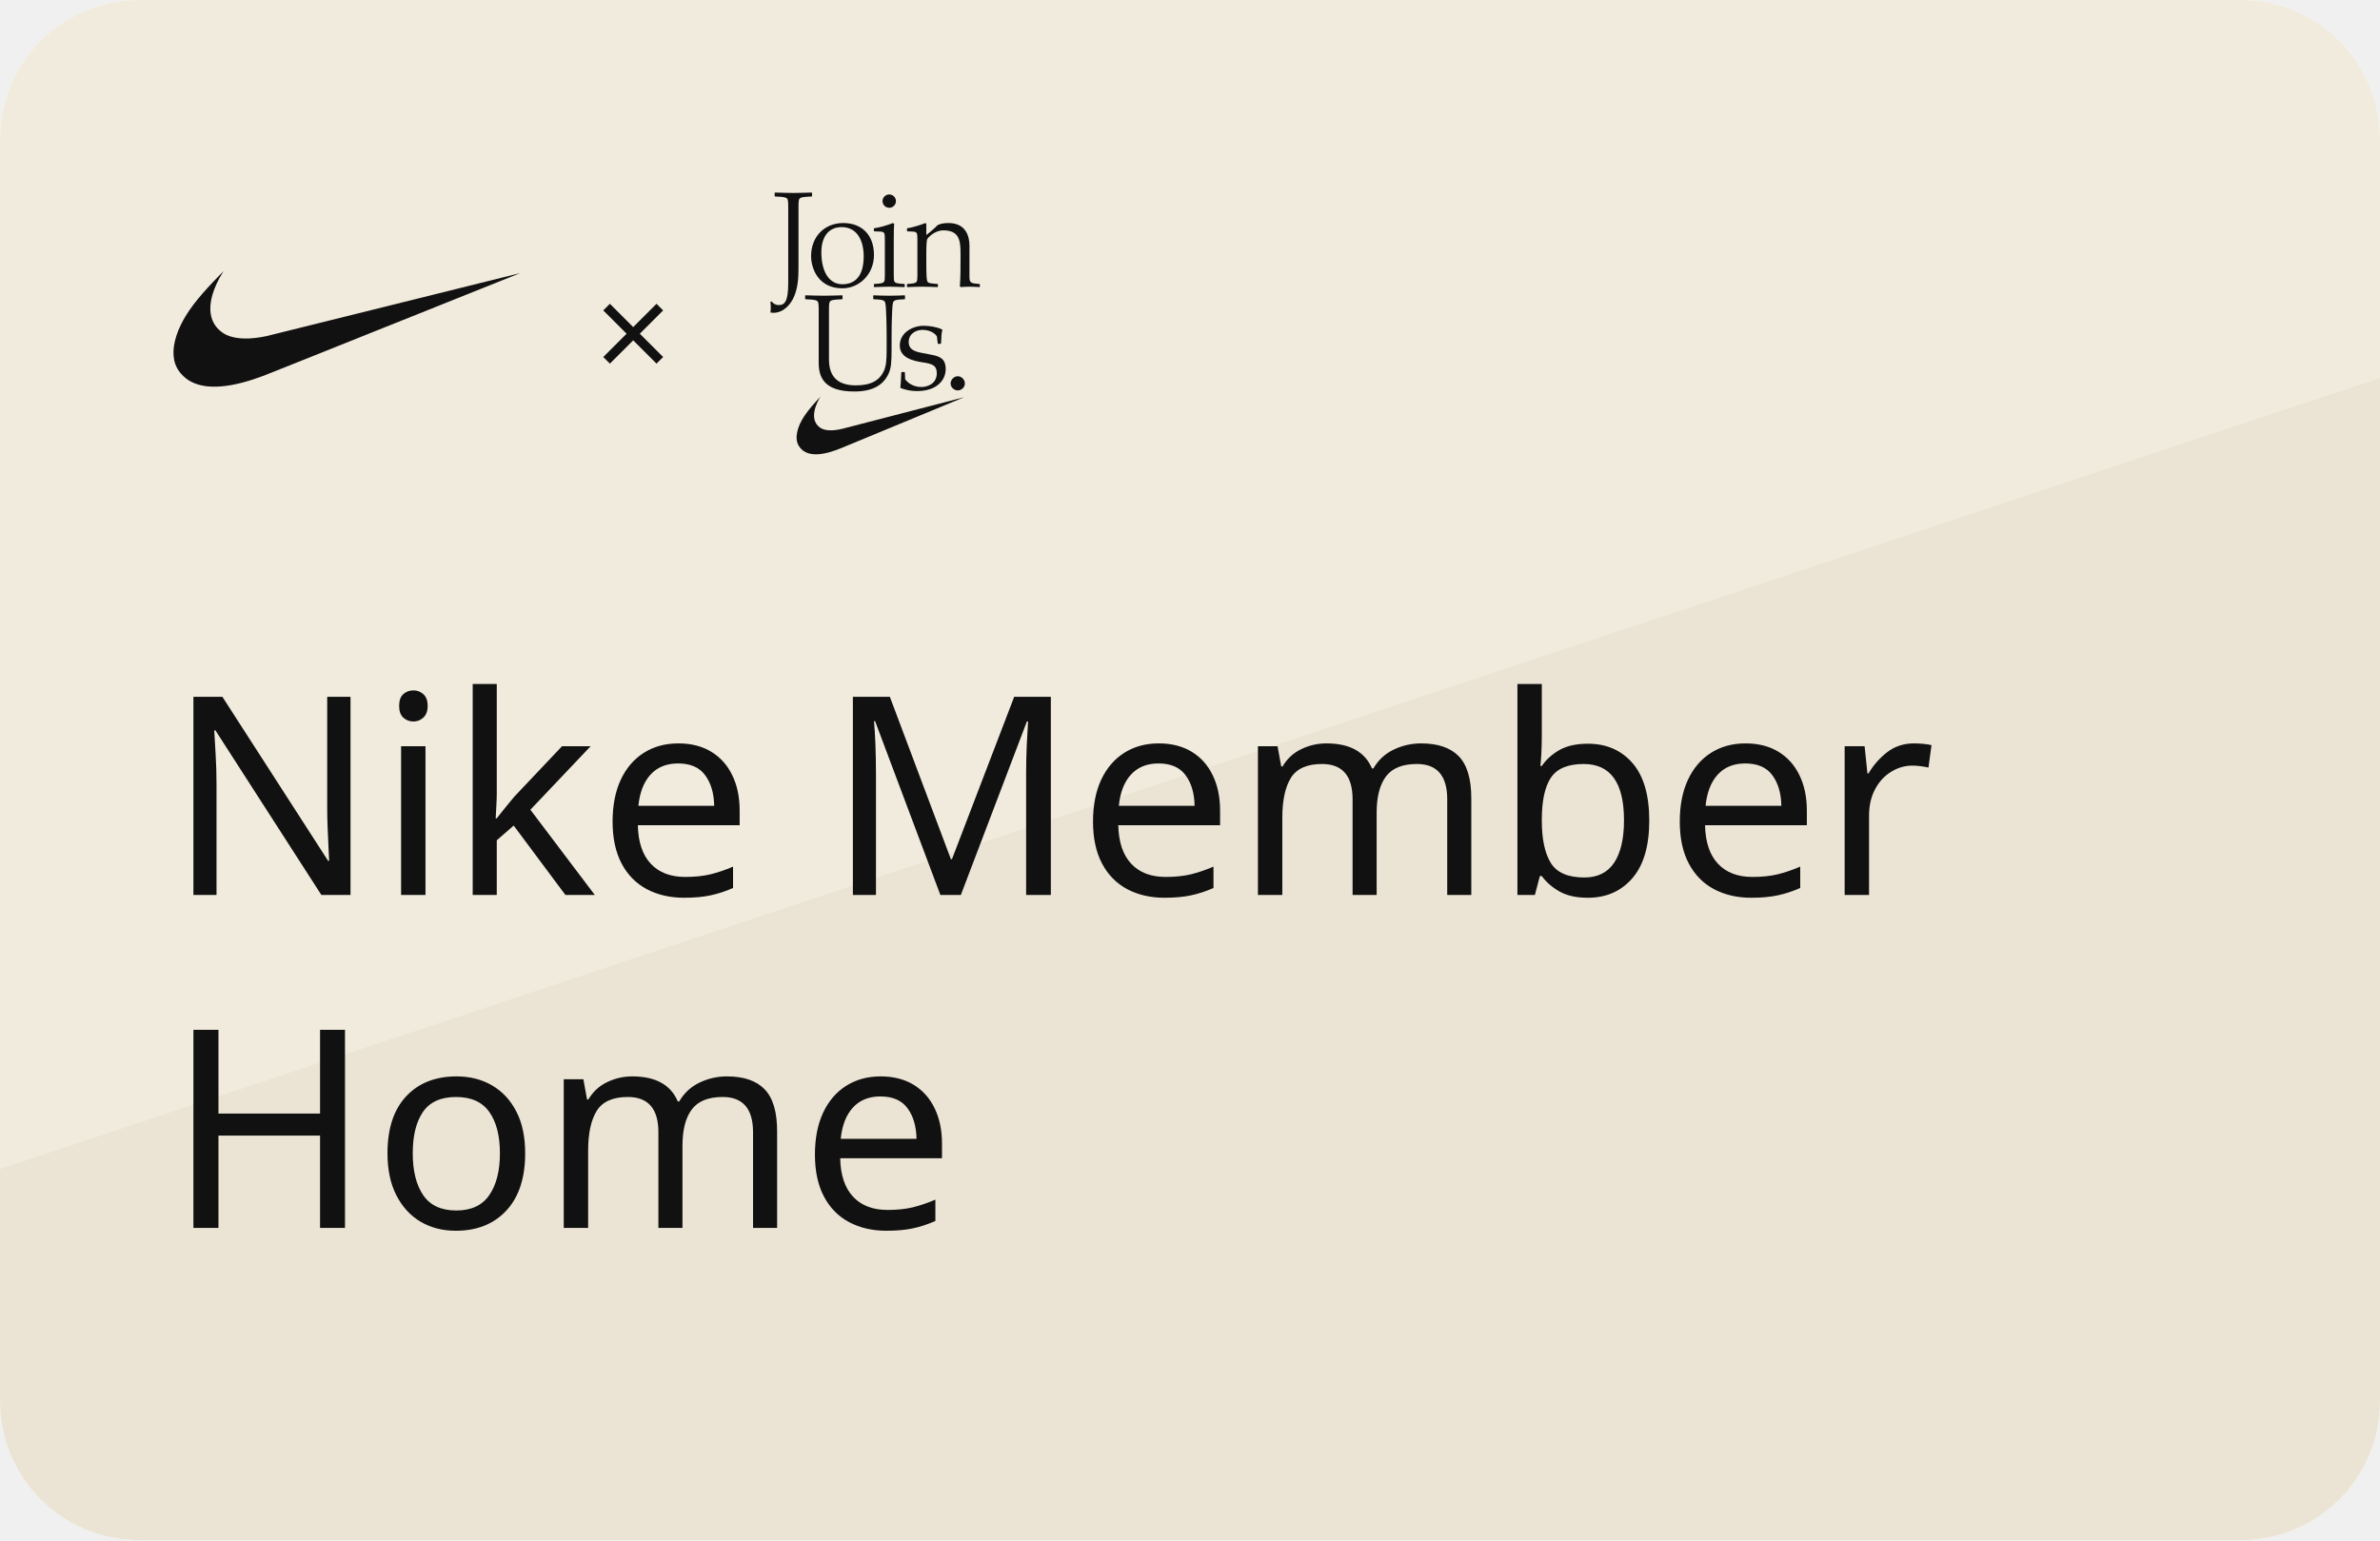
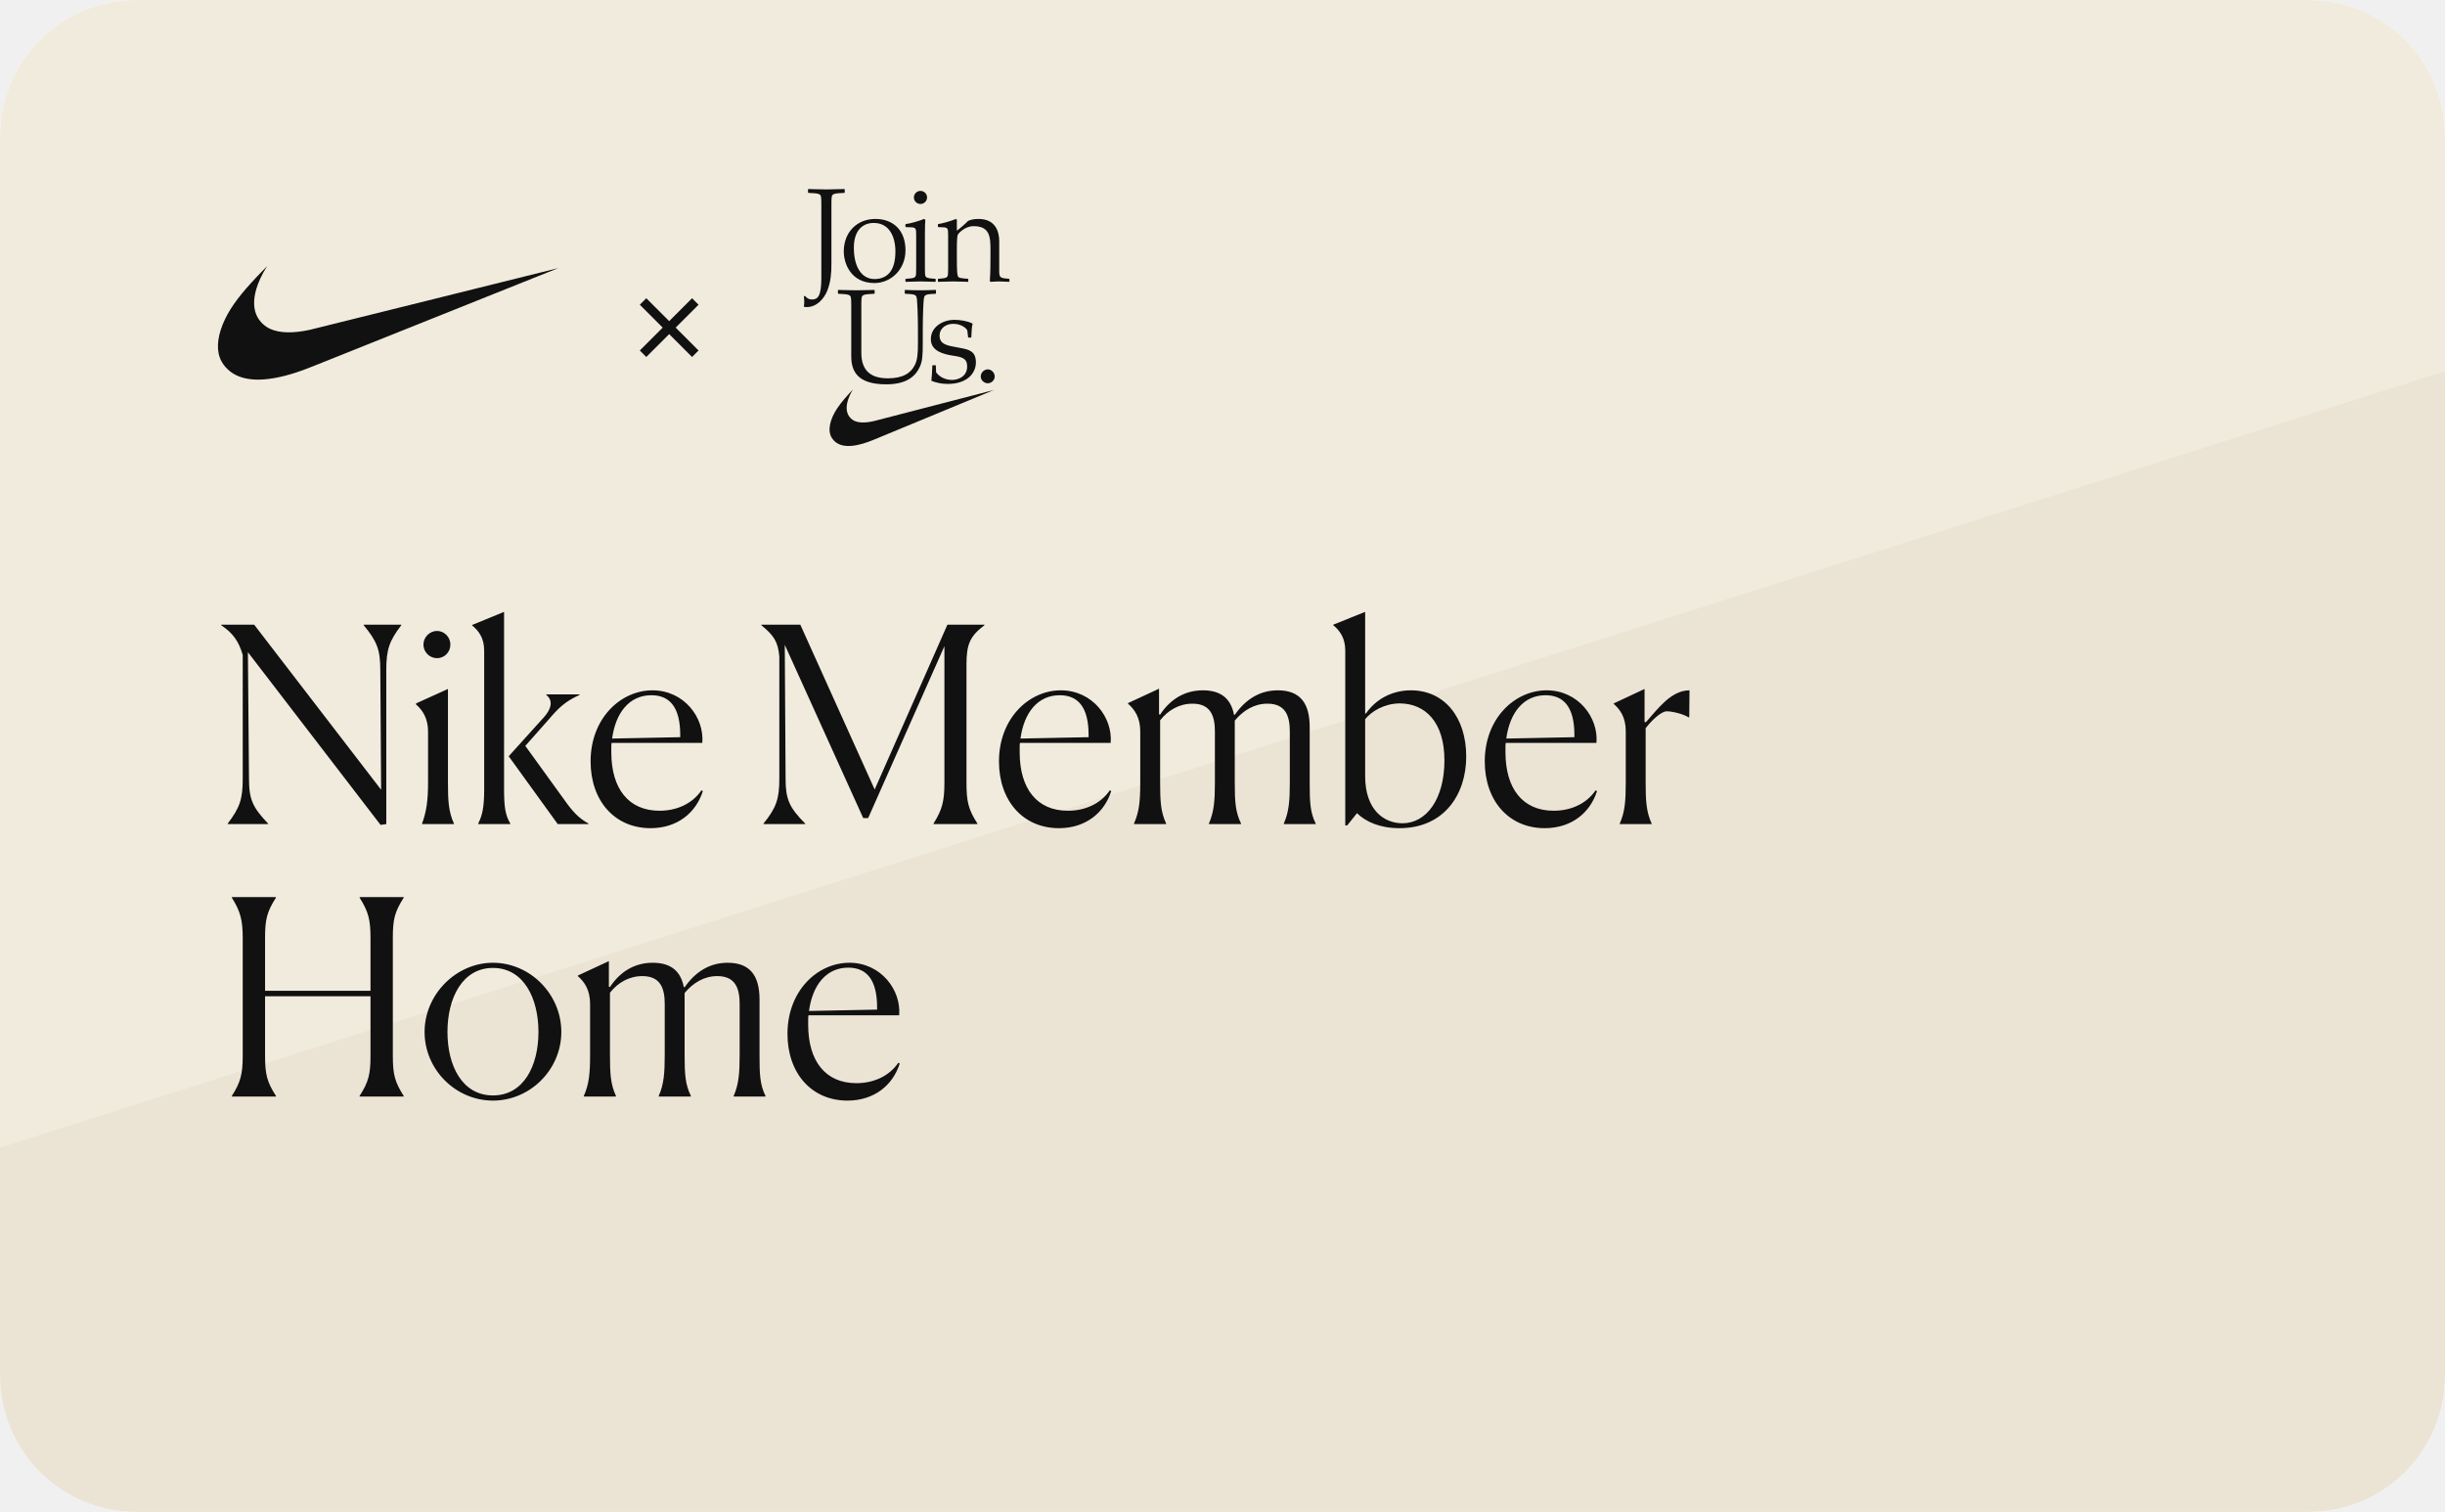
- <svg xmlns="http://www.w3.org/2000/svg" xmlns:xlink="http://www.w3.org/1999/xlink" width="343px" height="222px" viewBox="0 0 343 222" version="1.1">
-   <defs>
-     <rect id="path-1" x="0" y="0" width="343" height="222" rx="20" />
-   </defs>
-   <g id="V3" stroke="none" stroke-width="1" fill="none" fill-rule="evenodd">
-     <g id="Intro-Copy-7" transform="translate(-548, -4241)">
-       <g id="Group-42-Copy-2" transform="translate(165, 3863)">
-         <g id="Group-25-Copy-4" transform="translate(383, 378)">
-           <g id="Group-23">
-             <mask id="mask-2" fill="white">
-               <use xlink:href="#path-1" />
-             </mask>
-             <use id="Mask" fill="#FFFFFF" xlink:href="#path-1" />
-             <g mask="url(#mask-2)">
-               <rect id="Rectangle" fill="#EBE4D5" x="0" y="0" width="343" height="222" />
-               <polygon id="Gradient-BG-Copy" fill="#F1EBDD" points="-2.38004061e-15 0 343 0 343 54.5 0 168.5" />
-             </g>
-           </g>
-           <g id="gsx" transform="translate(25, 27)" fill="#111111">
-             <g id="Group-6">
-               <path d="M5.515,28.733 C4.025,28.678 2.806,28.296 1.853,27.588 C1.672,27.453 1.238,27.047 1.093,26.876 C0.706,26.422 0.444,25.98 0.268,25.489 C-0.271,23.978 0.007,21.996 1.062,19.82 C1.966,17.958 3.36,16.11 5.793,13.552 C6.152,13.175 7.219,12.074 7.226,12.074 C7.229,12.074 7.17,12.169 7.097,12.283 C6.465,13.274 5.923,14.442 5.628,15.452 C5.155,17.074 5.212,18.466 5.796,19.545 C6.199,20.288 6.889,20.932 7.665,21.288 C9.025,21.911 11.015,21.962 13.445,21.439 C13.613,21.402 21.904,19.344 31.871,16.864 C41.838,14.384 49.994,12.356 49.996,12.358 C49.999,12.36 26.84,21.628 14.817,26.437 C12.913,27.198 12.404,27.39 11.509,27.684 C9.221,28.436 7.172,28.794 5.515,28.733 Z" id="Path-Copy" />
-               <g id="Group-5" transform="translate(62.57325, 0.062888)">
-                 <polygon id="Close" stroke="#111111" stroke-width="0.892" points="0.322 17.357 3.683 20.718 7.043 17.357 7.365 17.679 4.005 21.04 7.365 24.4 7.043 24.722 3.683 21.362 0.322 24.722 0 24.4 3.361 21.04 0 17.679" />
-                 <path d="M30.662,30.123 C30.197,30.862 28.884,33.337 30.603,34.575 C31.268,35.043 32.427,35.094 33.868,34.732 L33.912,34.721 L51.379,30.194 L33.702,37.513 C31.796,38.302 28.814,39.208 27.569,37.244 C26.872,36.157 27.311,34.464 28.335,32.919 C28.988,31.936 29.824,31.025 30.662,30.123 Z M42.795,15.504 L42.854,15.563 L42.854,16.014 L42.795,16.073 L42.104,16.112 C41.511,16.151 41.334,16.249 41.215,16.387 C41.156,16.445 41.097,16.583 41.057,16.955 C41.018,17.328 40.919,19.073 40.919,21.485 L40.919,23.152 C40.919,25.192 40.86,25.976 40.485,26.8 C39.813,28.27 38.431,29.369 35.549,29.369 C31.265,29.369 30.416,27.388 30.416,25.231 L30.416,17.74 C30.416,16.779 30.377,16.543 30.278,16.406 C30.199,16.288 30.001,16.151 29.231,16.112 L28.521,16.073 L28.461,16.014 L28.461,15.563 L28.521,15.504 C29.35,15.524 30.258,15.563 31.186,15.563 C32.055,15.563 32.963,15.524 33.792,15.504 L33.851,15.563 L33.851,16.014 L33.792,16.073 L33.081,16.112 C32.311,16.151 32.114,16.288 32.035,16.406 C31.937,16.542 31.897,16.774 31.897,17.711 L31.897,24.721 C31.897,26.878 32.805,28.486 35.786,28.486 C38.017,28.486 39.162,27.721 39.754,26.525 C40.129,25.78 40.208,24.897 40.208,23.289 L40.208,21.485 C40.208,19.073 40.11,17.328 40.07,16.955 C40.031,16.583 39.971,16.445 39.912,16.387 C39.794,16.249 39.616,16.151 39.024,16.112 L38.333,16.073 L38.274,16.014 L38.274,15.563 L38.333,15.504 C38.802,15.523 39.541,15.562 40.532,15.563 L40.564,15.563 C41.571,15.563 42.321,15.524 42.795,15.504 Z M45.539,19.897 C46.388,19.897 47.494,20.073 48.184,20.426 L48.244,20.485 C48.106,20.975 48.106,21.211 48.046,22.446 L47.987,22.505 L47.632,22.505 L47.573,22.446 L47.454,21.466 C47.434,21.309 46.763,20.485 45.381,20.485 C44.414,20.485 43.387,21.054 43.387,22.23 C43.387,23.152 43.96,23.544 45.144,23.78 L46.467,24.034 C47.711,24.27 48.718,24.505 48.718,26.152 C48.718,27.702 47.474,29.31 44.572,29.31 C43.624,29.31 42.894,29.114 42.242,28.878 L42.183,28.819 C42.222,28.368 42.301,27.545 42.321,26.623 L42.38,26.564 L42.775,26.564 L42.834,26.623 L42.874,27.604 C43.19,28.055 43.979,28.721 45.203,28.721 C46.092,28.721 47.434,28.251 47.434,26.741 C47.434,25.545 46.684,25.368 45.421,25.172 C43.979,24.956 42.104,24.505 42.104,22.74 C42.104,20.838 43.999,19.897 45.539,19.897 Z M50.455,27.172 C51.028,27.172 51.482,27.682 51.482,28.211 C51.482,28.78 50.988,29.212 50.455,29.212 C49.942,29.212 49.428,28.78 49.428,28.211 C49.428,27.682 49.902,27.172 50.455,27.172 Z M29.4,0.692 L29.459,0.751 L29.459,1.202 L29.4,1.26 L28.689,1.3 C27.919,1.339 27.721,1.476 27.643,1.594 C27.551,1.721 27.511,1.931 27.505,2.721 L27.504,11.674 C27.504,13.046 27.406,14.321 26.912,15.576 C26.418,16.831 25.333,18.027 23.872,18.027 C23.734,18.027 23.595,18.008 23.457,17.988 C23.477,17.792 23.516,17.557 23.516,17.282 C23.516,16.988 23.477,16.635 23.457,16.458 L23.615,16.38 C23.891,16.713 24.207,16.91 24.642,16.91 C25.491,16.91 26.024,16.458 26.024,13.752 L26.024,2.927 C26.024,1.966 25.984,1.731 25.885,1.594 C25.806,1.476 25.609,1.339 24.839,1.3 L24.128,1.26 L24.069,1.202 L24.069,0.751 L24.128,0.692 C24.958,0.711 25.866,0.751 26.774,0.751 C27.662,0.751 28.57,0.711 29.4,0.692 Z M33.958,5.085 C36.525,5.085 38.38,6.693 38.38,9.693 C38.38,12.517 36.228,14.497 33.82,14.497 C30.365,14.497 29.319,11.634 29.319,9.85 C29.319,7.065 31.234,5.085 33.958,5.085 Z M41.115,5.084 L41.292,5.202 C41.257,5.539 41.237,6.294 41.234,7.291 L41.233,12.446 C41.233,13.101 41.24,13.427 41.371,13.576 C41.49,13.713 41.727,13.791 42.22,13.831 L42.753,13.87 L42.813,13.929 L42.813,14.262 L42.753,14.321 C42.003,14.301 41.253,14.262 40.601,14.262 C39.93,14.262 39.18,14.301 38.43,14.321 L38.37,14.262 L38.37,13.929 L38.43,13.87 L38.963,13.831 C39.456,13.791 39.693,13.713 39.812,13.576 C39.935,13.436 39.948,13.141 39.95,12.565 L39.95,7.576 C39.95,7.028 39.947,6.65 39.831,6.516 C39.733,6.398 39.614,6.34 39.338,6.32 L38.43,6.281 L38.37,6.222 L38.37,5.889 L38.43,5.83 C39.061,5.771 40.345,5.398 41.115,5.084 Z M49.102,5.085 C51.57,5.085 52.143,6.908 52.143,8.34 L52.143,12.752 C52.143,13.615 52.281,13.752 53.15,13.831 L53.584,13.87 L53.643,13.929 L53.643,14.262 L53.584,14.321 C53.169,14.301 52.676,14.262 52.202,14.262 C51.728,14.262 51.156,14.301 50.879,14.321 L50.761,14.203 C50.859,12.889 50.859,11.458 50.859,9.614 C50.859,7.693 50.741,6.143 48.372,6.143 C47.089,6.143 46.141,7.222 46.062,7.399 C45.984,7.573 45.925,8.113 45.924,9.456 L45.924,10.713 C45.924,12.576 45.963,13.184 46.062,13.458 C46.141,13.693 46.338,13.772 47.069,13.831 L47.543,13.87 L47.602,13.929 L47.602,14.262 L47.543,14.321 C46.852,14.301 46.121,14.262 45.371,14.262 C44.621,14.262 43.871,14.301 43.199,14.321 L43.14,14.262 L43.14,13.929 L43.199,13.87 L43.653,13.831 C44.147,13.792 44.384,13.713 44.502,13.576 C44.622,13.44 44.638,13.159 44.64,12.617 L44.641,7.52 C44.64,7.002 44.634,6.646 44.522,6.516 C44.423,6.398 44.305,6.34 44.029,6.32 L43.199,6.281 L43.14,6.222 L43.14,5.889 L43.199,5.83 C43.752,5.771 45.035,5.398 45.805,5.085 L45.924,5.202 L45.924,6.81 C46.358,6.496 47.286,5.692 47.562,5.379 L47.585,5.369 C47.953,5.216 48.328,5.085 49.102,5.085 Z M33.721,5.673 C31.984,5.673 30.799,6.889 30.799,9.32 C30.799,12.066 31.905,13.909 33.82,13.909 C35.458,13.909 36.9,12.987 36.9,9.869 C36.9,7.732 36.031,5.673 33.721,5.673 Z M40.582,0.966 C41.115,0.966 41.549,1.398 41.549,1.927 C41.549,2.457 41.115,2.888 40.582,2.888 C40.049,2.888 39.614,2.457 39.614,1.927 C39.614,1.398 40.049,0.966 40.582,0.966 Z" id="Combined-Shape" />
-               </g>
-             </g>
-           </g>
-           <text id="Nike-Member-Home" font-family="Canela-Light, Canela" font-size="40" font-weight="300" fill="#111111">
-             <tspan x="24" y="129">Nike Member </tspan>
-             <tspan x="24" y="177">Home</tspan>
-           </text>
+ <svg xmlns="http://www.w3.org/2000/svg" width="359" height="222" viewBox="0 0 359 222" fill="none">
+   <g id="Group 25 Copy 4">
+     <g id="Group 23">
+       <rect id="Mask" width="359" height="222" rx="20" fill="white" />
+       <mask id="mask0" mask-type="alpha" maskUnits="userSpaceOnUse" x="0" y="0" width="359" height="222">
+         <rect id="Mask_2" width="359" height="222" rx="20" fill="white" />
+       </mask>
+       <g mask="url(#mask0)">
+         <g id="Group 23_2">
+           <rect id="Rectangle" width="359" height="222" fill="#EBE4D5" />
+           <path id="Gradient BG Copy" fill-rule="evenodd" clip-rule="evenodd" d="M0 0H359V54.5L0 168.5L0 0Z" fill="#F1EBDD" />
        </g>
      </g>
    </g>
+     <g id="Group 145">
+       <g id="gsx">
+         <g id="Group 6">
+           <path id="Path Copy" fill-rule="evenodd" clip-rule="evenodd" d="M37.515 55.733C36.025 55.677 34.806 55.296 33.853 54.588C33.672 54.453 33.238 54.047 33.093 53.876C32.706 53.422 32.444 52.979 32.268 52.489C31.729 50.978 32.007 48.996 33.062 46.82C33.966 44.958 35.361 43.11 37.793 40.552C38.152 40.175 39.219 39.074 39.226 39.074C39.228 39.074 39.17 39.169 39.097 39.283C38.465 40.274 37.923 41.442 37.628 42.452C37.155 44.074 37.212 45.465 37.796 46.544C38.199 47.288 38.889 47.932 39.666 48.288C41.025 48.911 43.015 48.962 45.445 48.438C45.613 48.402 53.904 46.344 63.871 43.864C73.838 41.383 81.994 39.356 81.996 39.357C81.999 39.36 58.84 48.628 46.817 53.437C44.913 54.198 44.404 54.39 43.509 54.684C41.221 55.436 39.172 55.794 37.515 55.733Z" fill="#111111" />
+           <g id="Group 5">
+             <path id="Close" fill-rule="evenodd" clip-rule="evenodd" d="M94.895 44.42L98.256 47.781L101.617 44.42L101.939 44.742L98.578 48.103L101.939 51.463L101.617 51.785L98.256 48.425L94.895 51.785L94.573 51.463L97.934 48.103L94.573 44.742L94.895 44.42Z" fill="#111111" stroke="#111111" stroke-width="0.892" />
+             <path id="Combined Shape" fill-rule="evenodd" clip-rule="evenodd" d="M137.427 42.625L137.368 42.566C137.306 42.569 137.239 42.572 137.168 42.575C136.694 42.595 136.012 42.625 135.137 42.625L135.105 42.625C134.245 42.624 133.575 42.595 133.106 42.575C133.035 42.572 132.968 42.569 132.906 42.566L132.847 42.625V43.076L132.906 43.135L133.597 43.174C134.189 43.213 134.367 43.311 134.485 43.449C134.545 43.508 134.604 43.645 134.643 44.017C134.683 44.39 134.782 46.135 134.782 48.547V50.352C134.782 51.959 134.703 52.842 134.327 53.587C133.735 54.783 132.59 55.548 130.359 55.548C127.378 55.548 126.47 53.94 126.47 51.783L126.47 44.773C126.471 43.836 126.51 43.604 126.608 43.468C126.687 43.351 126.885 43.213 127.654 43.174L128.365 43.135L128.424 43.076V42.625L128.365 42.566C128.107 42.572 127.841 42.58 127.571 42.588C126.974 42.606 126.357 42.625 125.759 42.625C125.112 42.625 124.473 42.606 123.865 42.588C123.602 42.58 123.344 42.572 123.094 42.566L123.035 42.625V43.076L123.094 43.135L123.805 43.174C124.575 43.213 124.772 43.351 124.851 43.468C124.95 43.605 124.989 43.841 124.989 44.802V52.293C124.989 54.45 125.838 56.431 130.122 56.431C133.005 56.431 134.387 55.333 135.058 53.862C135.433 53.038 135.492 52.254 135.492 50.214V48.547C135.492 46.135 135.591 44.39 135.631 44.017C135.67 43.645 135.729 43.508 135.788 43.449C135.907 43.311 136.085 43.213 136.677 43.174L137.368 43.135L137.427 43.076V42.625ZM142.758 47.488C142.067 47.135 140.961 46.959 140.112 46.959C138.572 46.959 136.677 47.9 136.677 49.802C136.677 51.567 138.553 52.018 139.994 52.234C141.257 52.43 142.008 52.607 142.008 53.803C142.008 55.313 140.665 55.784 139.777 55.784C138.553 55.784 137.763 55.117 137.447 54.666L137.408 53.685L137.348 53.626H136.953L136.894 53.685C136.876 54.525 136.809 55.284 136.767 55.753C136.763 55.799 136.76 55.842 136.756 55.882L136.815 55.941C137.467 56.176 138.197 56.372 139.145 56.372C142.047 56.372 143.291 54.764 143.291 53.215C143.291 51.567 142.284 51.332 141.04 51.097L139.717 50.842C138.533 50.606 137.96 50.214 137.96 49.292C137.96 48.116 138.987 47.547 139.954 47.547C141.336 47.547 142.008 48.371 142.027 48.528L142.146 49.508L142.205 49.567H142.56L142.62 49.508C142.625 49.4 142.63 49.299 142.634 49.205C142.68 48.229 142.691 47.994 142.817 47.547L142.758 47.488ZM146.055 55.274C146.055 54.744 145.601 54.234 145.028 54.234C144.475 54.234 144.002 54.744 144.002 55.274C144.002 55.842 144.515 56.274 145.028 56.274C145.561 56.274 146.055 55.842 146.055 55.274ZM124.032 27.813L123.973 27.754C123.717 27.76 123.455 27.768 123.187 27.776C122.586 27.794 121.962 27.813 121.347 27.813C120.716 27.813 120.084 27.794 119.48 27.776C119.214 27.768 118.954 27.76 118.702 27.754L118.642 27.813V28.264L118.702 28.323L119.412 28.362C120.182 28.401 120.38 28.538 120.459 28.656C120.557 28.793 120.597 29.029 120.597 29.989V40.815C120.597 43.521 120.064 43.972 119.215 43.972C118.781 43.972 118.465 43.776 118.188 43.442L118.03 43.521C118.05 43.697 118.09 44.05 118.09 44.344C118.09 44.549 118.068 44.732 118.048 44.894C118.042 44.948 118.035 45.001 118.03 45.05L118.031 45.05C118.169 45.07 118.307 45.09 118.445 45.09C119.906 45.09 120.992 43.893 121.485 42.638C121.979 41.383 122.078 40.108 122.078 38.736L122.078 29.961C122.078 29.024 122.118 28.792 122.216 28.656C122.295 28.538 122.492 28.401 123.262 28.362L123.973 28.323L124.032 28.264V27.813ZM132.954 36.755C132.954 33.755 131.098 32.147 128.531 32.147C125.807 32.147 123.892 34.127 123.892 36.912C123.892 38.697 124.938 41.56 128.393 41.56C130.802 41.56 132.954 39.579 132.954 36.755ZM135.866 32.264L135.688 32.147C134.918 32.46 133.635 32.833 133.003 32.892L132.944 32.951V33.284L133.003 33.343L133.911 33.382C134.187 33.402 134.306 33.461 134.405 33.578C134.52 33.712 134.523 34.09 134.523 34.638V39.446C134.523 40.142 134.52 40.484 134.385 40.638C134.266 40.775 134.03 40.854 133.536 40.893L133.003 40.932L132.944 40.991V41.324L133.003 41.383C133.265 41.376 133.527 41.367 133.786 41.358C134.268 41.341 134.738 41.324 135.175 41.324C135.596 41.324 136.058 41.341 136.534 41.358C136.796 41.367 137.061 41.376 137.327 41.383L137.386 41.324V40.991L137.327 40.932L136.793 40.893C136.3 40.854 136.063 40.775 135.945 40.638C135.813 40.489 135.807 40.163 135.806 39.509V34.607C135.807 33.484 135.827 32.63 135.866 32.264ZM146.716 35.402C146.716 33.97 146.143 32.147 143.676 32.147C142.902 32.147 142.526 32.279 142.158 32.431L142.136 32.441C141.859 32.755 140.931 33.559 140.497 33.872V32.264L140.379 32.147C139.609 32.46 138.325 32.833 137.773 32.892L137.713 32.951V33.284L137.773 33.343L138.602 33.382C138.878 33.402 138.997 33.461 139.095 33.578C139.207 33.708 139.213 34.064 139.214 34.582V39.508C139.213 40.163 139.207 40.489 139.076 40.638C138.957 40.775 138.72 40.854 138.227 40.893L137.773 40.932L137.713 40.991V41.324L137.773 41.383C137.973 41.377 138.181 41.37 138.393 41.362C138.892 41.344 139.418 41.324 139.944 41.324C140.46 41.324 140.967 41.343 141.457 41.361C141.68 41.369 141.9 41.377 142.116 41.383L142.175 41.324V40.991L142.116 40.932L141.642 40.893C140.912 40.834 140.714 40.756 140.635 40.52C140.537 40.246 140.497 39.638 140.497 37.775L140.497 36.518C140.498 35.175 140.557 34.635 140.635 34.461C140.714 34.284 141.662 33.206 142.945 33.206C145.314 33.206 145.433 34.755 145.433 36.677C145.433 38.52 145.433 39.952 145.334 41.265L145.452 41.383C145.729 41.364 146.301 41.324 146.775 41.324C147.115 41.324 147.465 41.344 147.788 41.363C147.916 41.37 148.04 41.377 148.157 41.383L148.216 41.324V40.991L148.157 40.932L147.723 40.893C146.854 40.814 146.716 40.677 146.716 39.814V35.402ZM125.372 36.383C125.372 33.951 126.557 32.735 128.294 32.735C130.604 32.735 131.473 34.794 131.473 36.932C131.473 40.05 130.032 40.971 128.393 40.971C126.478 40.971 125.372 39.128 125.372 36.383ZM136.122 28.989C136.122 28.46 135.688 28.029 135.155 28.029C134.622 28.029 134.187 28.46 134.187 28.989C134.187 29.519 134.622 29.95 135.155 29.95C135.688 29.95 136.122 29.519 136.122 28.989ZM125.177 61.637C123.457 60.399 124.77 57.925 125.235 57.185C124.398 58.087 123.561 58.998 122.909 59.981C121.885 61.526 121.445 63.219 122.142 64.307C123.387 66.27 126.369 65.364 128.276 64.575L145.952 57.257L128.485 61.783L128.441 61.794C127 62.156 125.841 62.105 125.177 61.637Z" fill="#111111" />
+           </g>
+         </g>
+       </g>
+       <path id="Nike Member Home" d="M36.4 95.76L55.88 121.12L56.72 121V98.36C56.72 95.36 57.16 94.12 58.92 91.8V91.72H53.4V91.8C55.32 94.12 55.84 95.36 55.84 98.36L55.96 115.96L37.32 91.72H32.48V91.8C34.2 92.96 35.04 94.12 35.64 96.16V114.36C35.64 117.36 35.2 118.6 33.44 120.92V121H39.36V120.92C37.12 118.56 36.56 117.4 36.56 114.36L36.4 95.76ZM66.132 94.64C66.132 93.56 65.252 92.64 64.172 92.64C63.092 92.64 62.172 93.56 62.172 94.64C62.172 95.76 63.092 96.64 64.172 96.64C65.252 96.64 66.132 95.76 66.132 94.64ZM61.972 120.92V121H66.652V120.92C65.852 119.16 65.772 117.56 65.772 114.8V101.16L61.092 103.28V103.44C62.012 104.24 62.852 105.44 62.852 107.4V114.84C62.852 117.6 62.612 119.16 61.972 120.92ZM70.212 120.92V121H74.932V120.92C74.172 119.68 74.012 118.36 74.012 115.84V89.84L69.332 91.76V91.84C70.252 92.6 71.092 93.64 71.092 95.52V115.88C71.092 118.4 70.852 119.68 70.212 120.92ZM81.892 121H86.412V120.92C85.012 120.16 84.092 119.2 82.772 117.32L77.132 109.52L80.532 105.68C81.932 104.04 82.932 103 85.092 102.04V101.96H80.212V102.04C81.292 102.88 80.892 104.16 79.892 105.28L74.692 111.04L81.892 121ZM103.198 116.16L102.998 116.04C101.598 118.08 99.278 119.04 96.838 119.04C92.318 119.04 89.758 115.84 89.758 110.44V109.76C89.758 109.52 89.758 109.28 89.798 109.08H103.118C103.438 105.36 100.438 101.36 95.798 101.36C91.158 101.36 86.718 105.44 86.718 111.8C86.718 117.56 90.238 121.6 95.518 121.6C99.478 121.6 102.198 119.32 103.198 116.16ZM95.638 102.08C98.398 102.08 99.878 103.92 99.878 107.92V108.24L89.878 108.44C90.398 104.6 92.438 102.08 95.638 102.08ZM112.109 121H118.229V120.92C115.869 118.56 115.349 117.32 115.349 114.32L115.229 94.68L126.749 120.12H127.469L138.669 94.88V114.92C138.669 117.64 138.349 118.88 137.069 120.92V121H143.509V120.92C142.189 118.84 141.909 117.72 141.909 114.92V97.52C141.909 94.6 142.429 93.4 144.549 91.8V91.72H139.109L128.429 115.92L117.509 91.72H111.789V91.8C113.629 93.32 114.229 94.2 114.429 96.4V114.32C114.429 117.28 113.989 118.6 112.109 120.92V121ZM163.159 116.16L162.959 116.04C161.559 118.08 159.239 119.04 156.799 119.04C152.279 119.04 149.719 115.84 149.719 110.44V109.76C149.719 109.52 149.719 109.28 149.759 109.08H163.079C163.399 105.36 160.399 101.36 155.759 101.36C151.119 101.36 146.679 105.44 146.679 111.8C146.679 117.56 150.199 121.6 155.479 121.6C159.439 121.6 162.159 119.32 163.159 116.16ZM155.599 102.08C158.359 102.08 159.839 103.92 159.839 107.92V108.24L149.839 108.44C150.359 104.6 152.399 102.08 155.599 102.08ZM171.223 121V120.92C170.423 119.2 170.343 117.6 170.343 114.88V105.76C171.503 104.28 173.143 103.32 175.103 103.32C177.783 103.32 178.383 105.16 178.383 107.4V114.92C178.383 117.52 178.263 119.2 177.503 120.92V121H182.223V120.92C181.383 119.2 181.303 117.68 181.303 114.88V105.8C182.543 104.32 184.143 103.32 186.103 103.32C188.783 103.32 189.383 105.16 189.383 107.4V114.92C189.383 117.52 189.263 119.2 188.503 120.92V121H193.183V120.92C192.343 119.24 192.303 117.64 192.303 114.88V106.76C192.303 103.4 191.023 101.36 187.623 101.36C184.943 101.36 182.863 102.72 181.303 104.96L181.183 104.92C180.743 102.68 179.383 101.36 176.623 101.36C173.943 101.36 171.823 102.68 170.343 104.92L170.183 104.88V101.12L165.623 103.24V103.32C166.583 104.16 167.423 105.32 167.423 107.4V114.92C167.423 117.68 167.263 119.2 166.503 120.92V121H171.223ZM205.486 121.6C212.046 121.6 215.286 116.64 215.286 111.08C215.286 105.32 212.086 101.36 207.166 101.36C204.326 101.36 201.966 102.72 200.566 104.76H200.446V89.84L195.766 91.72V91.8C196.686 92.56 197.526 93.64 197.526 95.52V121.2H197.806L199.246 119.4C200.526 120.64 202.566 121.6 205.486 121.6ZM205.926 120.88C203.246 120.88 200.446 118.96 200.446 113.96V105.6C201.366 104.44 203.246 103.32 205.486 103.28C209.286 103.28 212.086 106.04 212.086 111.64C212.086 117.32 209.446 120.88 205.926 120.88ZM234.488 116.16L234.288 116.04C232.888 118.08 230.568 119.04 228.128 119.04C223.608 119.04 221.048 115.84 221.048 110.44V109.76C221.048 109.52 221.048 109.28 221.088 109.08H234.408C234.728 105.36 231.728 101.36 227.088 101.36C222.448 101.36 218.007 105.44 218.007 111.8C218.007 117.56 221.528 121.6 226.808 121.6C230.768 121.6 233.488 119.32 234.488 116.16ZM226.928 102.08C229.688 102.08 231.168 103.92 231.168 107.92V108.24L221.168 108.44C221.688 104.6 223.728 102.08 226.928 102.08ZM237.831 120.92V121H242.511V120.92C241.711 119.16 241.631 117.56 241.631 114.8V106.92C242.711 105.52 244.031 104.44 244.711 104.44C245.631 104.44 247.271 104.88 247.911 105.32H248.031L248.071 101.36C245.351 101.36 243.391 104.12 241.671 106.04L241.471 106V101.16L236.951 103.28V103.36C237.871 104.16 238.711 105.32 238.711 107.36V114.84C238.711 117.6 238.591 119.2 237.831 120.92ZM34.04 160.92V161H40.52V160.92C39.2 158.84 38.92 157.76 38.92 155V146.28H54.4V155C54.4 157.76 54.12 158.84 52.8 160.92V161H59.28V160.92C57.96 158.84 57.68 157.76 57.68 155V137.72C57.68 134.96 57.96 133.88 59.28 131.8V131.72H52.8V131.8C54.08 133.84 54.4 135 54.4 137.72V145.48H38.92V137.72C38.92 134.96 39.2 133.88 40.52 131.8V131.72H34.04V131.8C35.28 133.8 35.64 135.04 35.64 137.72V155C35.64 157.72 35.32 158.92 34.04 160.92ZM72.381 161.6C77.861 161.6 82.421 157.04 82.421 151.52C82.421 146 77.861 141.36 72.381 141.36C66.981 141.36 62.341 146 62.341 151.52C62.341 157.04 66.901 161.6 72.381 161.6ZM72.381 160.84C67.861 160.84 65.701 156.48 65.701 151.52C65.701 146.52 67.901 142.12 72.381 142.12C76.861 142.12 79.061 146.52 79.061 151.52C79.061 156.48 76.901 160.84 72.381 160.84ZM90.442 161V160.92C89.642 159.2 89.562 157.6 89.562 154.88V145.76C90.722 144.28 92.362 143.32 94.322 143.32C97.002 143.32 97.602 145.16 97.602 147.4V154.92C97.602 157.52 97.482 159.2 96.722 160.92V161H101.442V160.92C100.602 159.2 100.522 157.68 100.522 154.88V145.8C101.762 144.32 103.362 143.32 105.322 143.32C108.002 143.32 108.602 145.16 108.602 147.4V154.92C108.602 157.52 108.482 159.2 107.722 160.92V161H112.402V160.92C111.562 159.24 111.522 157.64 111.522 154.88V146.76C111.522 143.4 110.242 141.36 106.842 141.36C104.162 141.36 102.082 142.72 100.522 144.96L100.402 144.92C99.962 142.68 98.602 141.36 95.842 141.36C93.162 141.36 91.042 142.68 89.562 144.92L89.402 144.88V141.12L84.842 143.24V143.32C85.802 144.16 86.642 145.32 86.642 147.4V154.92C86.642 157.68 86.482 159.2 85.722 160.92V161H90.442ZM132.105 156.16L131.905 156.04C130.505 158.08 128.185 159.04 125.745 159.04C121.225 159.04 118.665 155.84 118.665 150.44V149.76C118.665 149.52 118.665 149.28 118.705 149.08H132.025C132.345 145.36 129.345 141.36 124.705 141.36C120.065 141.36 115.625 145.44 115.625 151.8C115.625 157.56 119.145 161.6 124.425 161.6C128.385 161.6 131.105 159.32 132.105 156.16ZM124.545 142.08C127.305 142.08 128.785 143.92 128.785 147.92V148.24L118.785 148.44C119.305 144.6 121.345 142.08 124.545 142.08Z" fill="#111111" />
+     </g>
  </g>
</svg>
